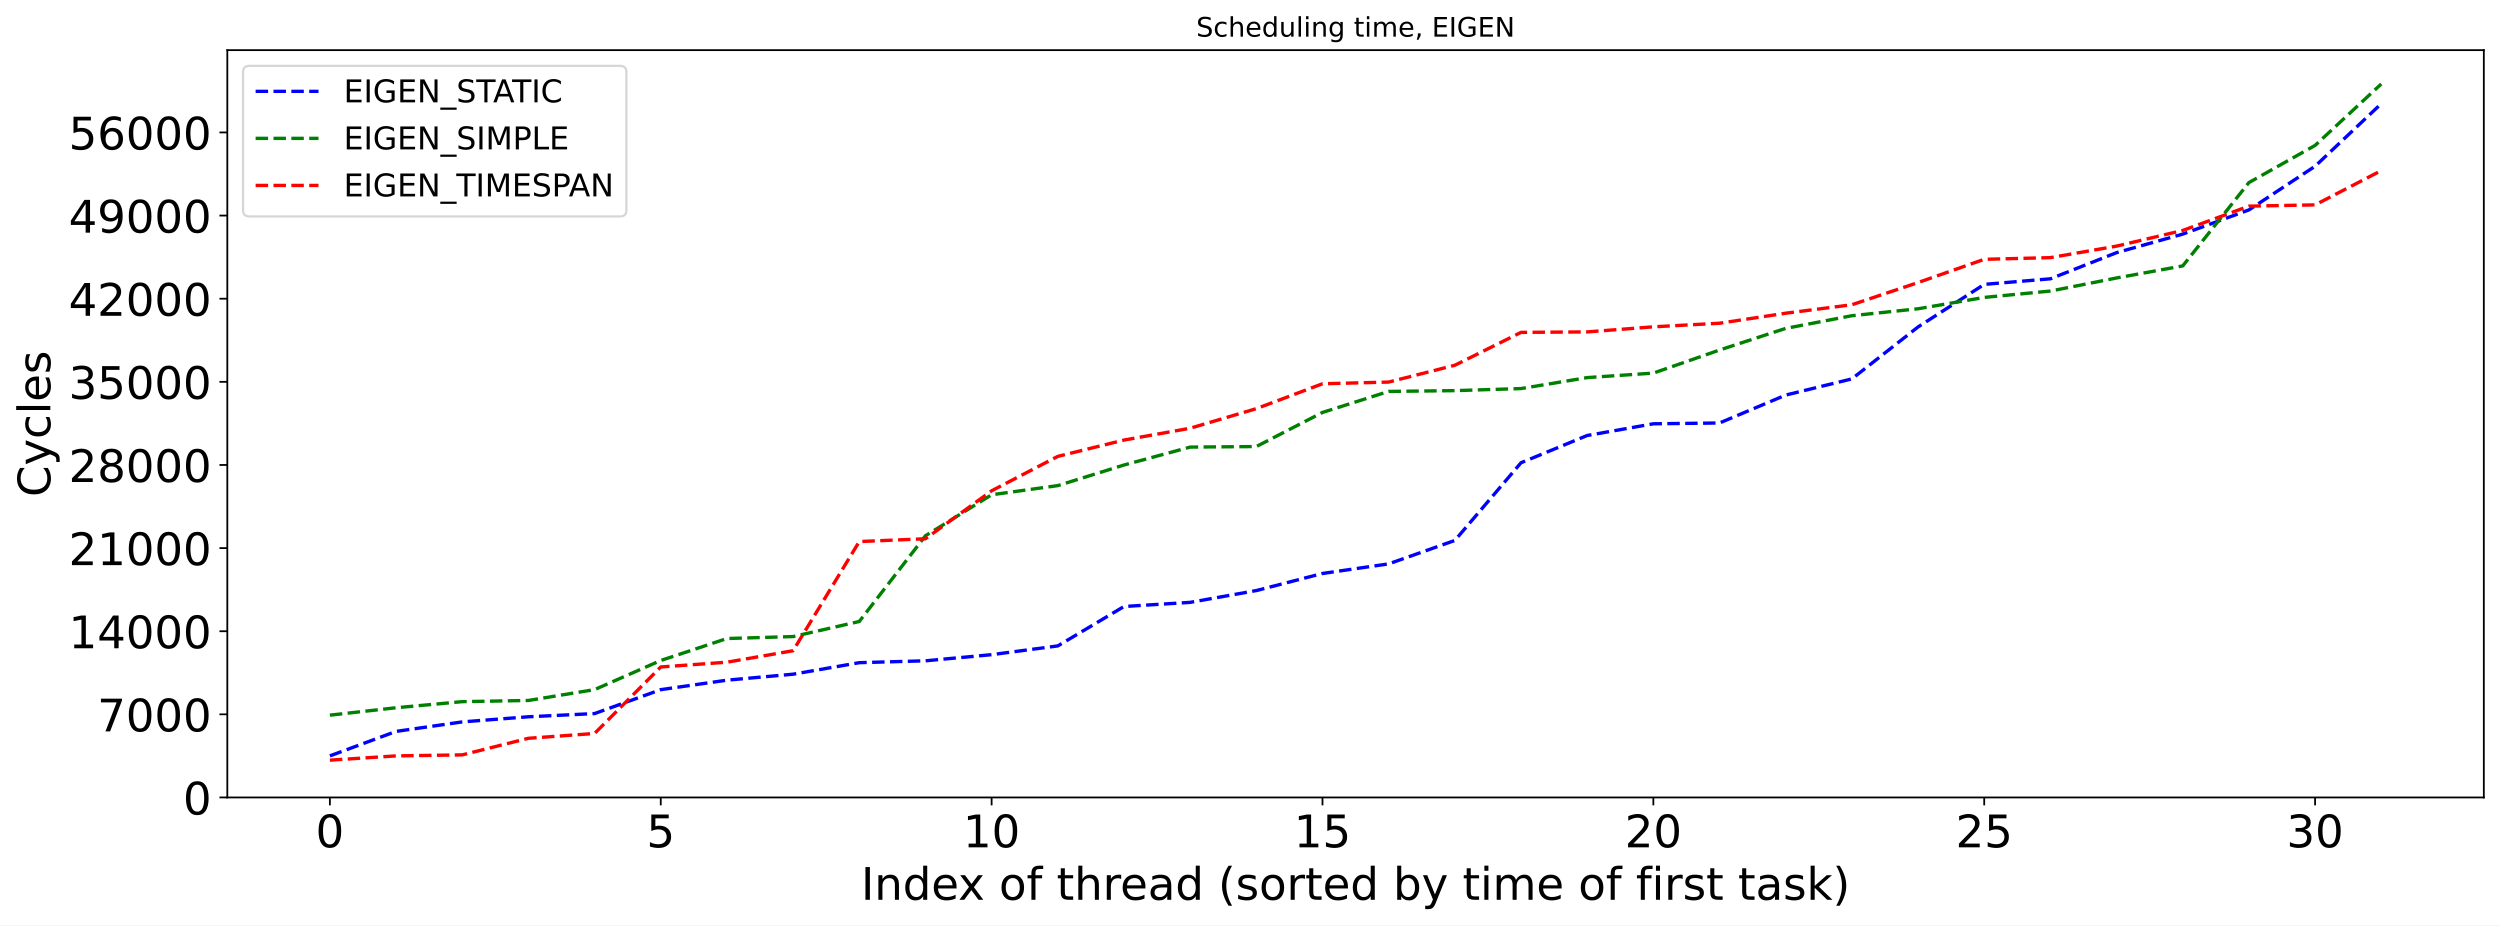
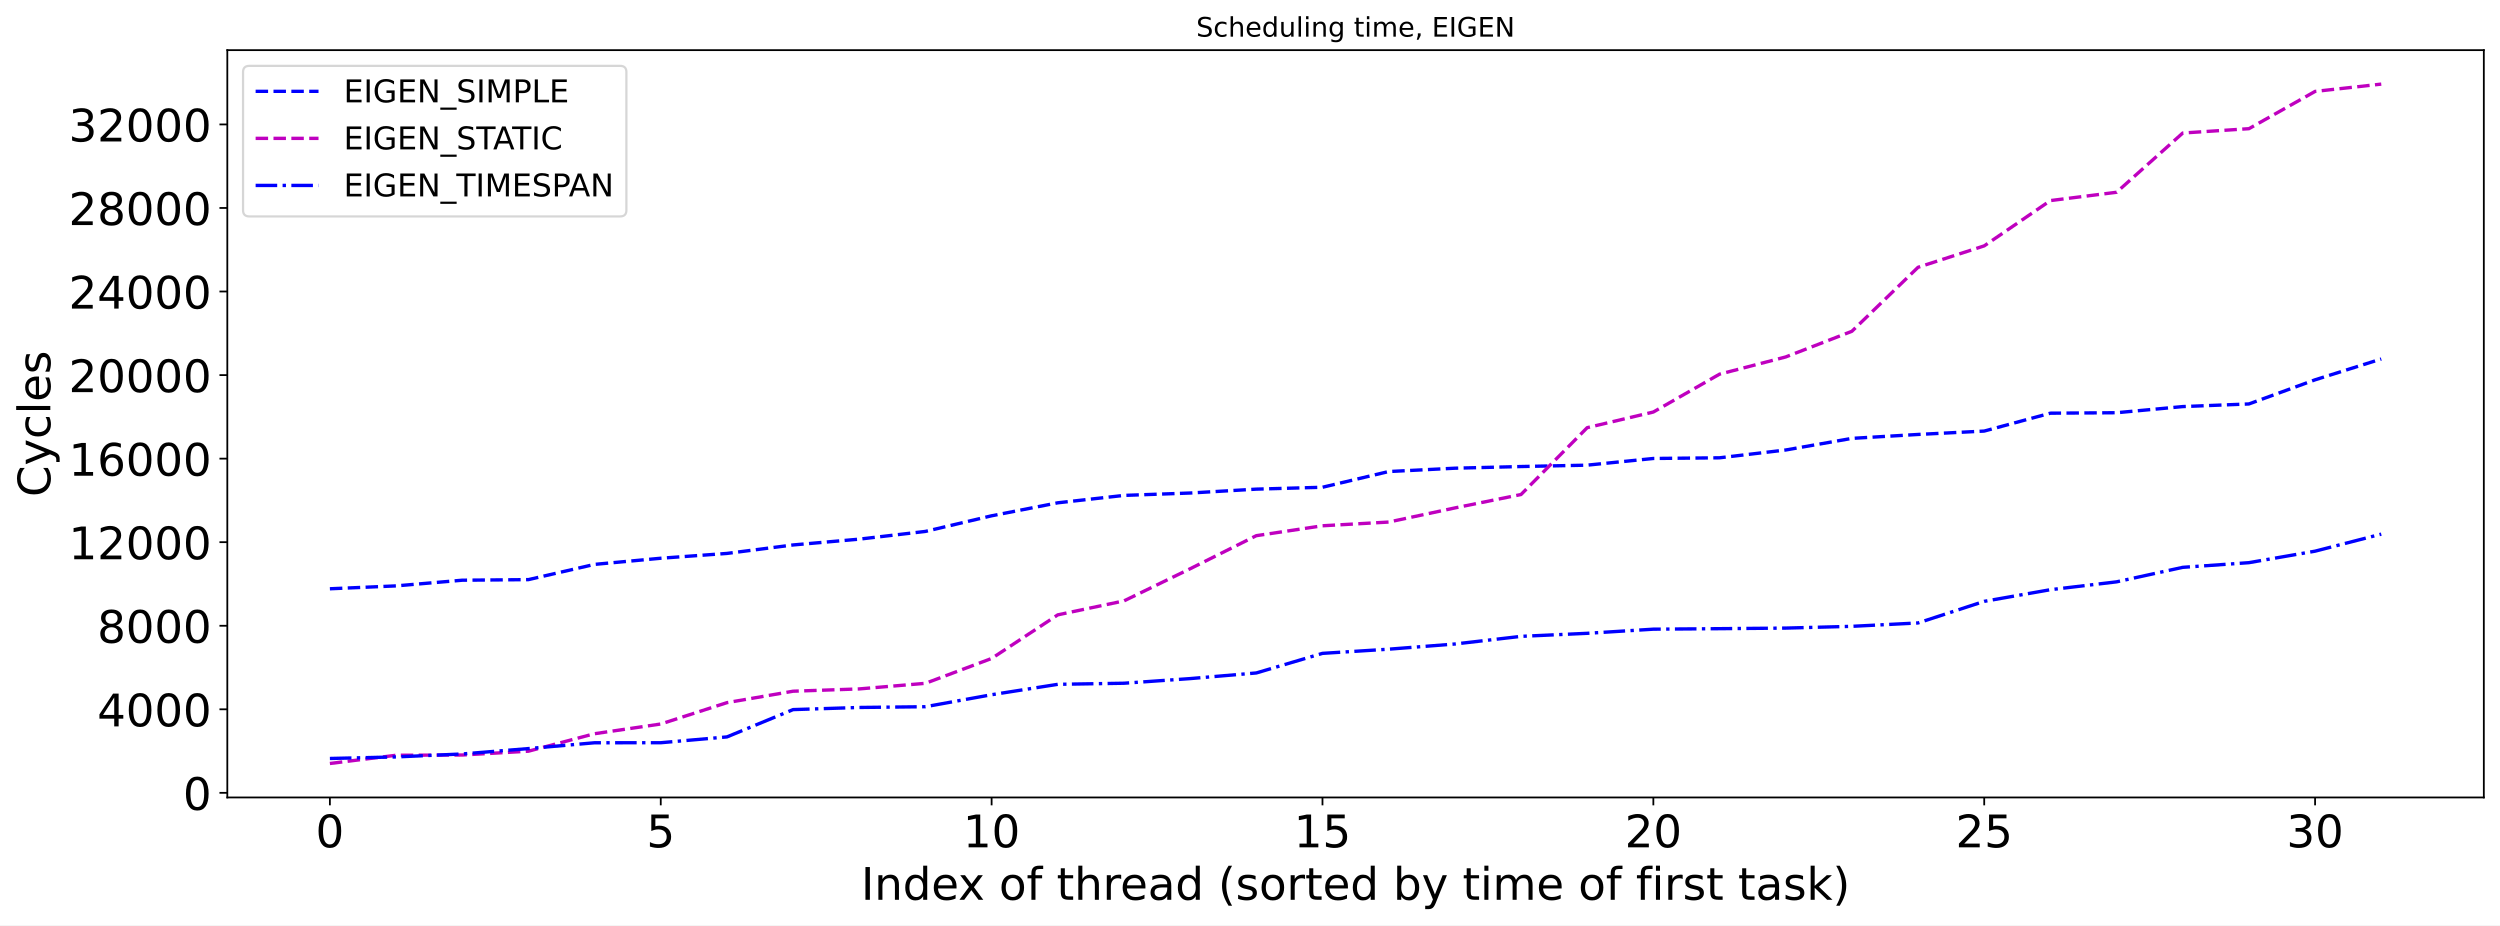
<svg xmlns="http://www.w3.org/2000/svg" xmlns:xlink="http://www.w3.org/1999/xlink" width="1112.781pt" height="411.871pt" viewBox="0 0 1112.781 411.871" version="1.1">
  <defs>
    <style type="text/css">*{stroke-linejoin: round; stroke-linecap: butt}</style>
  </defs>
  <g id="figure_1">
    <g id="patch_1">
      <path d="M 0 411.871  L 1112.781 411.871  L 1112.781 0  L 0 0  z " style="fill: #ffffff" />
    </g>
    <g id="axes_1">
      <g id="patch_2">
        <path d="M 101.181 354.958  L 1105.581 354.958  L 1105.581 22.318  L 101.181 22.318  z " style="fill: #ffffff" />
      </g>
      <g id="matplotlib.axis_1">
        <g id="xtick_1">
          <g id="line2d_1">
            <defs>
-               <path id="mf9214c3b42" d="M 0 0  L 0 3.5  " style="stroke: #000000; stroke-width: 0.8" />
-             </defs>
-             <g>
-               <use xlink:href="#mf9214c3b42" x="146.836" y="354.958" style="stroke: #000000; stroke-width: 0.8" />
+               <path id="m08739017e6" d="M 0 0  L 0 3.5  " style="stroke: #000000; stroke-width: 0.8" />
+             </defs>
+             <g>
+               <use xlink:href="#m08739017e6" x="146.836" y="354.958" style="stroke: #000000; stroke-width: 0.8" />
            </g>
          </g>
          <g id="text_1">
            <g transform="translate(140.4733 377.155) scale(0.2 -0.2)">
              <defs>
                <path id="DejaVuSans-30" d="M 2034 4250  Q 1547 4250 1301 3770  Q 1056 3291 1056 2328  Q 1056 1369 1301 889  Q 1547 409 2034 409  Q 2525 409 2770 889  Q 3016 1369 3016 2328  Q 3016 3291 2770 3770  Q 2525 4250 2034 4250  z M 2034 4750  Q 2819 4750 3233 4129  Q 3647 3509 3647 2328  Q 3647 1150 3233 529  Q 2819 -91 2034 -91  Q 1250 -91 836 529  Q 422 1150 422 2328  Q 422 3509 836 4129  Q 1250 4750 2034 4750  z " transform="scale(0.015625)" />
              </defs>
              <use xlink:href="#DejaVuSans-30" />
            </g>
          </g>
        </g>
        <g id="xtick_2">
          <g id="line2d_2">
            <g>
-               <use xlink:href="#mf9214c3b42" x="294.109" y="354.958" style="stroke: #000000; stroke-width: 0.8" />
+               <use xlink:href="#m08739017e6" x="294.109" y="354.958" style="stroke: #000000; stroke-width: 0.8" />
            </g>
          </g>
          <g id="text_2">
            <g transform="translate(287.746 377.155) scale(0.2 -0.2)">
              <defs>
                <path id="DejaVuSans-35" d="M 691 4666  L 3169 4666  L 3169 4134  L 1269 4134  L 1269 2991  Q 1406 3038 1543 3061  Q 1681 3084 1819 3084  Q 2600 3084 3056 2656  Q 3513 2228 3513 1497  Q 3513 744 3044 326  Q 2575 -91 1722 -91  Q 1428 -91 1123 -41  Q 819 9 494 109  L 494 744  Q 775 591 1075 516  Q 1375 441 1709 441  Q 2250 441 2565 725  Q 2881 1009 2881 1497  Q 2881 1984 2565 2268  Q 2250 2553 1709 2553  Q 1456 2553 1204 2497  Q 953 2441 691 2322  L 691 4666  z " transform="scale(0.015625)" />
              </defs>
              <use xlink:href="#DejaVuSans-35" />
            </g>
          </g>
        </g>
        <g id="xtick_3">
          <g id="line2d_3">
            <g>
-               <use xlink:href="#mf9214c3b42" x="441.381" y="354.958" style="stroke: #000000; stroke-width: 0.8" />
+               <use xlink:href="#m08739017e6" x="441.381" y="354.958" style="stroke: #000000; stroke-width: 0.8" />
            </g>
          </g>
          <g id="text_3">
            <g transform="translate(428.6562 377.155) scale(0.2 -0.2)">
              <defs>
                <path id="DejaVuSans-31" d="M 794 531  L 1825 531  L 1825 4091  L 703 3866  L 703 4441  L 1819 4666  L 2450 4666  L 2450 531  L 3481 531  L 3481 0  L 794 0  L 794 531  z " transform="scale(0.015625)" />
              </defs>
              <use xlink:href="#DejaVuSans-31" />
              <use xlink:href="#DejaVuSans-30" x="63.623" />
            </g>
          </g>
        </g>
        <g id="xtick_4">
          <g id="line2d_4">
            <g>
-               <use xlink:href="#mf9214c3b42" x="588.654" y="354.958" style="stroke: #000000; stroke-width: 0.8" />
+               <use xlink:href="#m08739017e6" x="588.654" y="354.958" style="stroke: #000000; stroke-width: 0.8" />
            </g>
          </g>
          <g id="text_4">
            <g transform="translate(575.929 377.155) scale(0.2 -0.2)">
              <use xlink:href="#DejaVuSans-31" />
              <use xlink:href="#DejaVuSans-35" x="63.623" />
            </g>
          </g>
        </g>
        <g id="xtick_5">
          <g id="line2d_5">
            <g>
-               <use xlink:href="#mf9214c3b42" x="735.927" y="354.958" style="stroke: #000000; stroke-width: 0.8" />
+               <use xlink:href="#m08739017e6" x="735.927" y="354.958" style="stroke: #000000; stroke-width: 0.8" />
            </g>
          </g>
          <g id="text_5">
            <g transform="translate(723.2017 377.155) scale(0.2 -0.2)">
              <defs>
                <path id="DejaVuSans-32" d="M 1228 531  L 3431 531  L 3431 0  L 469 0  L 469 531  Q 828 903 1448 1529  Q 2069 2156 2228 2338  Q 2531 2678 2651 2914  Q 2772 3150 2772 3378  Q 2772 3750 2511 3984  Q 2250 4219 1831 4219  Q 1534 4219 1204 4116  Q 875 4013 500 3803  L 500 4441  Q 881 4594 1212 4672  Q 1544 4750 1819 4750  Q 2544 4750 2975 4387  Q 3406 4025 3406 3419  Q 3406 3131 3298 2873  Q 3191 2616 2906 2266  Q 2828 2175 2409 1742  Q 1991 1309 1228 531  z " transform="scale(0.015625)" />
              </defs>
              <use xlink:href="#DejaVuSans-32" />
              <use xlink:href="#DejaVuSans-30" x="63.623" />
            </g>
          </g>
        </g>
        <g id="xtick_6">
          <g id="line2d_6">
            <g>
-               <use xlink:href="#mf9214c3b42" x="883.199" y="354.958" style="stroke: #000000; stroke-width: 0.8" />
+               <use xlink:href="#m08739017e6" x="883.199" y="354.958" style="stroke: #000000; stroke-width: 0.8" />
            </g>
          </g>
          <g id="text_6">
            <g transform="translate(870.4744 377.155) scale(0.2 -0.2)">
              <use xlink:href="#DejaVuSans-32" />
              <use xlink:href="#DejaVuSans-35" x="63.623" />
            </g>
          </g>
        </g>
        <g id="xtick_7">
          <g id="line2d_7">
            <g>
-               <use xlink:href="#mf9214c3b42" x="1030.472" y="354.958" style="stroke: #000000; stroke-width: 0.8" />
+               <use xlink:href="#m08739017e6" x="1030.472" y="354.958" style="stroke: #000000; stroke-width: 0.8" />
            </g>
          </g>
          <g id="text_7">
            <g transform="translate(1017.747 377.155) scale(0.2 -0.2)">
              <defs>
                <path id="DejaVuSans-33" d="M 2597 2516  Q 3050 2419 3304 2112  Q 3559 1806 3559 1356  Q 3559 666 3084 287  Q 2609 -91 1734 -91  Q 1441 -91 1130 -33  Q 819 25 488 141  L 488 750  Q 750 597 1062 519  Q 1375 441 1716 441  Q 2309 441 2620 675  Q 2931 909 2931 1356  Q 2931 1769 2642 2001  Q 2353 2234 1838 2234  L 1294 2234  L 1294 2753  L 1863 2753  Q 2328 2753 2575 2939  Q 2822 3125 2822 3475  Q 2822 3834 2567 4026  Q 2313 4219 1838 4219  Q 1578 4219 1281 4162  Q 984 4106 628 3988  L 628 4550  Q 988 4650 1302 4700  Q 1616 4750 1894 4750  Q 2613 4750 3031 4423  Q 3450 4097 3450 3541  Q 3450 3153 3228 2886  Q 3006 2619 2597 2516  z " transform="scale(0.015625)" />
              </defs>
              <use xlink:href="#DejaVuSans-33" />
              <use xlink:href="#DejaVuSans-30" x="63.623" />
            </g>
          </g>
        </g>
        <g id="text_8">
          <g transform="translate(383.2609 400.5113) scale(0.2 -0.2)">
            <defs>
              <path id="DejaVuSans-49" d="M 628 4666  L 1259 4666  L 1259 0  L 628 0  L 628 4666  z " transform="scale(0.015625)" />
              <path id="DejaVuSans-6e" d="M 3513 2113  L 3513 0  L 2938 0  L 2938 2094  Q 2938 2591 2744 2837  Q 2550 3084 2163 3084  Q 1697 3084 1428 2787  Q 1159 2491 1159 1978  L 1159 0  L 581 0  L 581 3500  L 1159 3500  L 1159 2956  Q 1366 3272 1645 3428  Q 1925 3584 2291 3584  Q 2894 3584 3203 3211  Q 3513 2838 3513 2113  z " transform="scale(0.015625)" />
              <path id="DejaVuSans-64" d="M 2906 2969  L 2906 4863  L 3481 4863  L 3481 0  L 2906 0  L 2906 525  Q 2725 213 2448 61  Q 2172 -91 1784 -91  Q 1150 -91 751 415  Q 353 922 353 1747  Q 353 2572 751 3078  Q 1150 3584 1784 3584  Q 2172 3584 2448 3432  Q 2725 3281 2906 2969  z M 947 1747  Q 947 1113 1208 752  Q 1469 391 1925 391  Q 2381 391 2643 752  Q 2906 1113 2906 1747  Q 2906 2381 2643 2742  Q 2381 3103 1925 3103  Q 1469 3103 1208 2742  Q 947 2381 947 1747  z " transform="scale(0.015625)" />
              <path id="DejaVuSans-65" d="M 3597 1894  L 3597 1613  L 953 1613  Q 991 1019 1311 708  Q 1631 397 2203 397  Q 2534 397 2845 478  Q 3156 559 3463 722  L 3463 178  Q 3153 47 2828 -22  Q 2503 -91 2169 -91  Q 1331 -91 842 396  Q 353 884 353 1716  Q 353 2575 817 3079  Q 1281 3584 2069 3584  Q 2775 3584 3186 3129  Q 3597 2675 3597 1894  z M 3022 2063  Q 3016 2534 2758 2815  Q 2500 3097 2075 3097  Q 1594 3097 1305 2825  Q 1016 2553 972 2059  L 3022 2063  z " transform="scale(0.015625)" />
              <path id="DejaVuSans-78" d="M 3513 3500  L 2247 1797  L 3578 0  L 2900 0  L 1881 1375  L 863 0  L 184 0  L 1544 1831  L 300 3500  L 978 3500  L 1906 2253  L 2834 3500  L 3513 3500  z " transform="scale(0.015625)" />
              <path id="DejaVuSans-20" transform="scale(0.015625)" />
              <path id="DejaVuSans-6f" d="M 1959 3097  Q 1497 3097 1228 2736  Q 959 2375 959 1747  Q 959 1119 1226 758  Q 1494 397 1959 397  Q 2419 397 2687 759  Q 2956 1122 2956 1747  Q 2956 2369 2687 2733  Q 2419 3097 1959 3097  z M 1959 3584  Q 2709 3584 3137 3096  Q 3566 2609 3566 1747  Q 3566 888 3137 398  Q 2709 -91 1959 -91  Q 1206 -91 779 398  Q 353 888 353 1747  Q 353 2609 779 3096  Q 1206 3584 1959 3584  z " transform="scale(0.015625)" />
              <path id="DejaVuSans-66" d="M 2375 4863  L 2375 4384  L 1825 4384  Q 1516 4384 1395 4259  Q 1275 4134 1275 3809  L 1275 3500  L 2222 3500  L 2222 3053  L 1275 3053  L 1275 0  L 697 0  L 697 3053  L 147 3053  L 147 3500  L 697 3500  L 697 3744  Q 697 4328 969 4595  Q 1241 4863 1831 4863  L 2375 4863  z " transform="scale(0.015625)" />
              <path id="DejaVuSans-74" d="M 1172 4494  L 1172 3500  L 2356 3500  L 2356 3053  L 1172 3053  L 1172 1153  Q 1172 725 1289 603  Q 1406 481 1766 481  L 2356 481  L 2356 0  L 1766 0  Q 1100 0 847 248  Q 594 497 594 1153  L 594 3053  L 172 3053  L 172 3500  L 594 3500  L 594 4494  L 1172 4494  z " transform="scale(0.015625)" />
              <path id="DejaVuSans-68" d="M 3513 2113  L 3513 0  L 2938 0  L 2938 2094  Q 2938 2591 2744 2837  Q 2550 3084 2163 3084  Q 1697 3084 1428 2787  Q 1159 2491 1159 1978  L 1159 0  L 581 0  L 581 4863  L 1159 4863  L 1159 2956  Q 1366 3272 1645 3428  Q 1925 3584 2291 3584  Q 2894 3584 3203 3211  Q 3513 2838 3513 2113  z " transform="scale(0.015625)" />
              <path id="DejaVuSans-72" d="M 2631 2963  Q 2534 3019 2420 3045  Q 2306 3072 2169 3072  Q 1681 3072 1420 2755  Q 1159 2438 1159 1844  L 1159 0  L 581 0  L 581 3500  L 1159 3500  L 1159 2956  Q 1341 3275 1631 3429  Q 1922 3584 2338 3584  Q 2397 3584 2469 3576  Q 2541 3569 2628 3553  L 2631 2963  z " transform="scale(0.015625)" />
              <path id="DejaVuSans-61" d="M 2194 1759  Q 1497 1759 1228 1600  Q 959 1441 959 1056  Q 959 750 1161 570  Q 1363 391 1709 391  Q 2188 391 2477 730  Q 2766 1069 2766 1631  L 2766 1759  L 2194 1759  z M 3341 1997  L 3341 0  L 2766 0  L 2766 531  Q 2569 213 2275 61  Q 1981 -91 1556 -91  Q 1019 -91 701 211  Q 384 513 384 1019  Q 384 1609 779 1909  Q 1175 2209 1959 2209  L 2766 2209  L 2766 2266  Q 2766 2663 2505 2880  Q 2244 3097 1772 3097  Q 1472 3097 1187 3025  Q 903 2953 641 2809  L 641 3341  Q 956 3463 1253 3523  Q 1550 3584 1831 3584  Q 2591 3584 2966 3190  Q 3341 2797 3341 1997  z " transform="scale(0.015625)" />
              <path id="DejaVuSans-28" d="M 1984 4856  Q 1566 4138 1362 3434  Q 1159 2731 1159 2009  Q 1159 1288 1364 580  Q 1569 -128 1984 -844  L 1484 -844  Q 1016 -109 783 600  Q 550 1309 550 2009  Q 550 2706 781 3412  Q 1013 4119 1484 4856  L 1984 4856  z " transform="scale(0.015625)" />
              <path id="DejaVuSans-73" d="M 2834 3397  L 2834 2853  Q 2591 2978 2328 3040  Q 2066 3103 1784 3103  Q 1356 3103 1142 2972  Q 928 2841 928 2578  Q 928 2378 1081 2264  Q 1234 2150 1697 2047  L 1894 2003  Q 2506 1872 2764 1633  Q 3022 1394 3022 966  Q 3022 478 2636 193  Q 2250 -91 1575 -91  Q 1294 -91 989 -36  Q 684 19 347 128  L 347 722  Q 666 556 975 473  Q 1284 391 1588 391  Q 1994 391 2212 530  Q 2431 669 2431 922  Q 2431 1156 2273 1281  Q 2116 1406 1581 1522  L 1381 1569  Q 847 1681 609 1914  Q 372 2147 372 2553  Q 372 3047 722 3315  Q 1072 3584 1716 3584  Q 2034 3584 2315 3537  Q 2597 3491 2834 3397  z " transform="scale(0.015625)" />
              <path id="DejaVuSans-62" d="M 3116 1747  Q 3116 2381 2855 2742  Q 2594 3103 2138 3103  Q 1681 3103 1420 2742  Q 1159 2381 1159 1747  Q 1159 1113 1420 752  Q 1681 391 2138 391  Q 2594 391 2855 752  Q 3116 1113 3116 1747  z M 1159 2969  Q 1341 3281 1617 3432  Q 1894 3584 2278 3584  Q 2916 3584 3314 3078  Q 3713 2572 3713 1747  Q 3713 922 3314 415  Q 2916 -91 2278 -91  Q 1894 -91 1617 61  Q 1341 213 1159 525  L 1159 0  L 581 0  L 581 4863  L 1159 4863  L 1159 2969  z " transform="scale(0.015625)" />
              <path id="DejaVuSans-79" d="M 2059 -325  Q 1816 -950 1584 -1140  Q 1353 -1331 966 -1331  L 506 -1331  L 506 -850  L 844 -850  Q 1081 -850 1212 -737  Q 1344 -625 1503 -206  L 1606 56  L 191 3500  L 800 3500  L 1894 763  L 2988 3500  L 3597 3500  L 2059 -325  z " transform="scale(0.015625)" />
              <path id="DejaVuSans-69" d="M 603 3500  L 1178 3500  L 1178 0  L 603 0  L 603 3500  z M 603 4863  L 1178 4863  L 1178 4134  L 603 4134  L 603 4863  z " transform="scale(0.015625)" />
              <path id="DejaVuSans-6d" d="M 3328 2828  Q 3544 3216 3844 3400  Q 4144 3584 4550 3584  Q 5097 3584 5394 3201  Q 5691 2819 5691 2113  L 5691 0  L 5113 0  L 5113 2094  Q 5113 2597 4934 2840  Q 4756 3084 4391 3084  Q 3944 3084 3684 2787  Q 3425 2491 3425 1978  L 3425 0  L 2847 0  L 2847 2094  Q 2847 2600 2669 2842  Q 2491 3084 2119 3084  Q 1678 3084 1418 2786  Q 1159 2488 1159 1978  L 1159 0  L 581 0  L 581 3500  L 1159 3500  L 1159 2956  Q 1356 3278 1631 3431  Q 1906 3584 2284 3584  Q 2666 3584 2933 3390  Q 3200 3197 3328 2828  z " transform="scale(0.015625)" />
              <path id="DejaVuSans-6b" d="M 581 4863  L 1159 4863  L 1159 1991  L 2875 3500  L 3609 3500  L 1753 1863  L 3688 0  L 2938 0  L 1159 1709  L 1159 0  L 581 0  L 581 4863  z " transform="scale(0.015625)" />
              <path id="DejaVuSans-29" d="M 513 4856  L 1013 4856  Q 1481 4119 1714 3412  Q 1947 2706 1947 2009  Q 1947 1309 1714 600  Q 1481 -109 1013 -844  L 513 -844  Q 928 -128 1133 580  Q 1338 1288 1338 2009  Q 1338 2731 1133 3434  Q 928 4138 513 4856  z " transform="scale(0.015625)" />
            </defs>
            <use xlink:href="#DejaVuSans-49" />
            <use xlink:href="#DejaVuSans-6e" x="29.492" />
            <use xlink:href="#DejaVuSans-64" x="92.871" />
            <use xlink:href="#DejaVuSans-65" x="156.348" />
            <use xlink:href="#DejaVuSans-78" x="216.121" />
            <use xlink:href="#DejaVuSans-20" x="275.301" />
            <use xlink:href="#DejaVuSans-6f" x="307.088" />
            <use xlink:href="#DejaVuSans-66" x="368.27" />
            <use xlink:href="#DejaVuSans-20" x="403.475" />
            <use xlink:href="#DejaVuSans-74" x="435.262" />
            <use xlink:href="#DejaVuSans-68" x="474.471" />
            <use xlink:href="#DejaVuSans-72" x="537.85" />
            <use xlink:href="#DejaVuSans-65" x="576.713" />
            <use xlink:href="#DejaVuSans-61" x="638.236" />
            <use xlink:href="#DejaVuSans-64" x="699.516" />
            <use xlink:href="#DejaVuSans-20" x="762.992" />
            <use xlink:href="#DejaVuSans-28" x="794.779" />
            <use xlink:href="#DejaVuSans-73" x="833.793" />
            <use xlink:href="#DejaVuSans-6f" x="885.893" />
            <use xlink:href="#DejaVuSans-72" x="947.074" />
            <use xlink:href="#DejaVuSans-74" x="988.188" />
            <use xlink:href="#DejaVuSans-65" x="1027.396" />
            <use xlink:href="#DejaVuSans-64" x="1088.92" />
            <use xlink:href="#DejaVuSans-20" x="1152.396" />
            <use xlink:href="#DejaVuSans-62" x="1184.184" />
            <use xlink:href="#DejaVuSans-79" x="1247.66" />
            <use xlink:href="#DejaVuSans-20" x="1306.84" />
            <use xlink:href="#DejaVuSans-74" x="1338.627" />
            <use xlink:href="#DejaVuSans-69" x="1377.836" />
            <use xlink:href="#DejaVuSans-6d" x="1405.619" />
            <use xlink:href="#DejaVuSans-65" x="1503.031" />
            <use xlink:href="#DejaVuSans-20" x="1564.555" />
            <use xlink:href="#DejaVuSans-6f" x="1596.342" />
            <use xlink:href="#DejaVuSans-66" x="1657.523" />
            <use xlink:href="#DejaVuSans-20" x="1692.729" />
            <use xlink:href="#DejaVuSans-66" x="1724.516" />
            <use xlink:href="#DejaVuSans-69" x="1759.721" />
            <use xlink:href="#DejaVuSans-72" x="1787.504" />
            <use xlink:href="#DejaVuSans-73" x="1828.617" />
            <use xlink:href="#DejaVuSans-74" x="1880.717" />
            <use xlink:href="#DejaVuSans-20" x="1919.926" />
            <use xlink:href="#DejaVuSans-74" x="1951.713" />
            <use xlink:href="#DejaVuSans-61" x="1990.922" />
            <use xlink:href="#DejaVuSans-73" x="2052.201" />
            <use xlink:href="#DejaVuSans-6b" x="2104.301" />
            <use xlink:href="#DejaVuSans-29" x="2162.211" />
          </g>
        </g>
      </g>
      <g id="matplotlib.axis_2">
        <g id="ytick_1">
          <g id="line2d_8">
            <defs>
-               <path id="mb054bca07d" d="M 0 0  L -3.5 0  " style="stroke: #000000; stroke-width: 0.8" />
-             </defs>
-             <g>
-               <use xlink:href="#mb054bca07d" x="101.181" y="354.958" style="stroke: #000000; stroke-width: 0.8" />
+               <path id="mb75cdb2fcf" d="M 0 0  L -3.5 0  " style="stroke: #000000; stroke-width: 0.8" />
+             </defs>
+             <g>
+               <use xlink:href="#mb75cdb2fcf" x="101.181" y="352.911" style="stroke: #000000; stroke-width: 0.8" />
            </g>
          </g>
          <g id="text_9">
-             <g transform="translate(81.45625 362.5566) scale(0.2 -0.2)">
+             <g transform="translate(81.45625 360.5092) scale(0.2 -0.2)">
              <use xlink:href="#DejaVuSans-30" />
            </g>
          </g>
        </g>
        <g id="ytick_2">
          <g id="line2d_9">
            <g>
-               <use xlink:href="#mb054bca07d" x="101.181" y="317.958" style="stroke: #000000; stroke-width: 0.8" />
+               <use xlink:href="#mb75cdb2fcf" x="101.181" y="315.72" style="stroke: #000000; stroke-width: 0.8" />
            </g>
          </g>
          <g id="text_10">
-             <g transform="translate(43.28125 325.5562) scale(0.2 -0.2)">
-               <defs>
-                 <path id="DejaVuSans-37" d="M 525 4666  L 3525 4666  L 3525 4397  L 1831 0  L 1172 0  L 2766 4134  L 525 4134  L 525 4666  z " transform="scale(0.015625)" />
-               </defs>
-               <use xlink:href="#DejaVuSans-37" />
+             <g transform="translate(43.28125 323.3182) scale(0.2 -0.2)">
+               <defs>
+                 <path id="DejaVuSans-34" d="M 2419 4116  L 825 1625  L 2419 1625  L 2419 4116  z M 2253 4666  L 3047 4666  L 3047 1625  L 3713 1625  L 3713 1100  L 3047 1100  L 3047 0  L 2419 0  L 2419 1100  L 313 1100  L 313 1709  L 2253 4666  z " transform="scale(0.015625)" />
+               </defs>
+               <use xlink:href="#DejaVuSans-34" />
              <use xlink:href="#DejaVuSans-30" x="63.623" />
              <use xlink:href="#DejaVuSans-30" x="127.246" />
              <use xlink:href="#DejaVuSans-30" x="190.869" />
            </g>
          </g>
        </g>
        <g id="ytick_3">
          <g id="line2d_10">
            <g>
-               <use xlink:href="#mb054bca07d" x="101.181" y="280.957" style="stroke: #000000; stroke-width: 0.8" />
+               <use xlink:href="#mb75cdb2fcf" x="101.181" y="278.529" style="stroke: #000000; stroke-width: 0.8" />
            </g>
          </g>
          <g id="text_11">
-             <g transform="translate(30.55625 288.5557) scale(0.2 -0.2)">
-               <defs>
-                 <path id="DejaVuSans-34" d="M 2419 4116  L 825 1625  L 2419 1625  L 2419 4116  z M 2253 4666  L 3047 4666  L 3047 1625  L 3713 1625  L 3713 1100  L 3047 1100  L 3047 0  L 2419 0  L 2419 1100  L 313 1100  L 313 1709  L 2253 4666  z " transform="scale(0.015625)" />
-               </defs>
-               <use xlink:href="#DejaVuSans-31" />
-               <use xlink:href="#DejaVuSans-34" x="63.623" />
-               <use xlink:href="#DejaVuSans-30" x="127.246" />
-               <use xlink:href="#DejaVuSans-30" x="190.869" />
-               <use xlink:href="#DejaVuSans-30" x="254.492" />
+             <g transform="translate(43.28125 286.1272) scale(0.2 -0.2)">
+               <defs>
+                 <path id="DejaVuSans-38" d="M 2034 2216  Q 1584 2216 1326 1975  Q 1069 1734 1069 1313  Q 1069 891 1326 650  Q 1584 409 2034 409  Q 2484 409 2743 651  Q 3003 894 3003 1313  Q 3003 1734 2745 1975  Q 2488 2216 2034 2216  z M 1403 2484  Q 997 2584 770 2862  Q 544 3141 544 3541  Q 544 4100 942 4425  Q 1341 4750 2034 4750  Q 2731 4750 3128 4425  Q 3525 4100 3525 3541  Q 3525 3141 3298 2862  Q 3072 2584 2669 2484  Q 3125 2378 3379 2068  Q 3634 1759 3634 1313  Q 3634 634 3220 271  Q 2806 -91 2034 -91  Q 1263 -91 848 271  Q 434 634 434 1313  Q 434 1759 690 2068  Q 947 2378 1403 2484  z M 1172 3481  Q 1172 3119 1398 2916  Q 1625 2713 2034 2713  Q 2441 2713 2670 2916  Q 2900 3119 2900 3481  Q 2900 3844 2670 4047  Q 2441 4250 2034 4250  Q 1625 4250 1398 4047  Q 1172 3844 1172 3481  z " transform="scale(0.015625)" />
+               </defs>
+               <use xlink:href="#DejaVuSans-38" />
+               <use xlink:href="#DejaVuSans-30" x="63.623" />
+               <use xlink:href="#DejaVuSans-30" x="127.246" />
+               <use xlink:href="#DejaVuSans-30" x="190.869" />
            </g>
          </g>
        </g>
        <g id="ytick_4">
          <g id="line2d_11">
            <g>
-               <use xlink:href="#mb054bca07d" x="101.181" y="243.957" style="stroke: #000000; stroke-width: 0.8" />
+               <use xlink:href="#mb75cdb2fcf" x="101.181" y="241.338" style="stroke: #000000; stroke-width: 0.8" />
            </g>
          </g>
          <g id="text_12">
-             <g transform="translate(30.55625 251.5553) scale(0.2 -0.2)">
-               <use xlink:href="#DejaVuSans-32" />
-               <use xlink:href="#DejaVuSans-31" x="63.623" />
+             <g transform="translate(30.55625 248.9362) scale(0.2 -0.2)">
+               <use xlink:href="#DejaVuSans-31" />
+               <use xlink:href="#DejaVuSans-32" x="63.623" />
              <use xlink:href="#DejaVuSans-30" x="127.246" />
              <use xlink:href="#DejaVuSans-30" x="190.869" />
              <use xlink:href="#DejaVuSans-30" x="254.492" />
            </g>
          </g>
        </g>
        <g id="ytick_5">
          <g id="line2d_12">
            <g>
-               <use xlink:href="#mb054bca07d" x="101.181" y="206.956" style="stroke: #000000; stroke-width: 0.8" />
+               <use xlink:href="#mb75cdb2fcf" x="101.181" y="204.147" style="stroke: #000000; stroke-width: 0.8" />
            </g>
          </g>
          <g id="text_13">
-             <g transform="translate(30.55625 214.5549) scale(0.2 -0.2)">
-               <defs>
-                 <path id="DejaVuSans-38" d="M 2034 2216  Q 1584 2216 1326 1975  Q 1069 1734 1069 1313  Q 1069 891 1326 650  Q 1584 409 2034 409  Q 2484 409 2743 651  Q 3003 894 3003 1313  Q 3003 1734 2745 1975  Q 2488 2216 2034 2216  z M 1403 2484  Q 997 2584 770 2862  Q 544 3141 544 3541  Q 544 4100 942 4425  Q 1341 4750 2034 4750  Q 2731 4750 3128 4425  Q 3525 4100 3525 3541  Q 3525 3141 3298 2862  Q 3072 2584 2669 2484  Q 3125 2378 3379 2068  Q 3634 1759 3634 1313  Q 3634 634 3220 271  Q 2806 -91 2034 -91  Q 1263 -91 848 271  Q 434 634 434 1313  Q 434 1759 690 2068  Q 947 2378 1403 2484  z M 1172 3481  Q 1172 3119 1398 2916  Q 1625 2713 2034 2713  Q 2441 2713 2670 2916  Q 2900 3119 2900 3481  Q 2900 3844 2670 4047  Q 2441 4250 2034 4250  Q 1625 4250 1398 4047  Q 1172 3844 1172 3481  z " transform="scale(0.015625)" />
-               </defs>
+             <g transform="translate(30.55625 211.7452) scale(0.2 -0.2)">
+               <defs>
+                 <path id="DejaVuSans-36" d="M 2113 2584  Q 1688 2584 1439 2293  Q 1191 2003 1191 1497  Q 1191 994 1439 701  Q 1688 409 2113 409  Q 2538 409 2786 701  Q 3034 994 3034 1497  Q 3034 2003 2786 2293  Q 2538 2584 2113 2584  z M 3366 4563  L 3366 3988  Q 3128 4100 2886 4159  Q 2644 4219 2406 4219  Q 1781 4219 1451 3797  Q 1122 3375 1075 2522  Q 1259 2794 1537 2939  Q 1816 3084 2150 3084  Q 2853 3084 3261 2657  Q 3669 2231 3669 1497  Q 3669 778 3244 343  Q 2819 -91 2113 -91  Q 1303 -91 875 529  Q 447 1150 447 2328  Q 447 3434 972 4092  Q 1497 4750 2381 4750  Q 2619 4750 2861 4703  Q 3103 4656 3366 4563  z " transform="scale(0.015625)" />
+               </defs>
+               <use xlink:href="#DejaVuSans-31" />
+               <use xlink:href="#DejaVuSans-36" x="63.623" />
+               <use xlink:href="#DejaVuSans-30" x="127.246" />
+               <use xlink:href="#DejaVuSans-30" x="190.869" />
+               <use xlink:href="#DejaVuSans-30" x="254.492" />
+             </g>
+           </g>
+         </g>
+         <g id="ytick_6">
+           <g id="line2d_13">
+             <g>
+               <use xlink:href="#mb75cdb2fcf" x="101.181" y="166.956" style="stroke: #000000; stroke-width: 0.8" />
+             </g>
+           </g>
+           <g id="text_14">
+             <g transform="translate(30.55625 174.5542) scale(0.2 -0.2)">
+               <use xlink:href="#DejaVuSans-32" />
+               <use xlink:href="#DejaVuSans-30" x="63.623" />
+               <use xlink:href="#DejaVuSans-30" x="127.246" />
+               <use xlink:href="#DejaVuSans-30" x="190.869" />
+               <use xlink:href="#DejaVuSans-30" x="254.492" />
+             </g>
+           </g>
+         </g>
+         <g id="ytick_7">
+           <g id="line2d_14">
+             <g>
+               <use xlink:href="#mb75cdb2fcf" x="101.181" y="129.765" style="stroke: #000000; stroke-width: 0.8" />
+             </g>
+           </g>
+           <g id="text_15">
+             <g transform="translate(30.55625 137.3632) scale(0.2 -0.2)">
+               <use xlink:href="#DejaVuSans-32" />
+               <use xlink:href="#DejaVuSans-34" x="63.623" />
+               <use xlink:href="#DejaVuSans-30" x="127.246" />
+               <use xlink:href="#DejaVuSans-30" x="190.869" />
+               <use xlink:href="#DejaVuSans-30" x="254.492" />
+             </g>
+           </g>
+         </g>
+         <g id="ytick_8">
+           <g id="line2d_15">
+             <g>
+               <use xlink:href="#mb75cdb2fcf" x="101.181" y="92.574" style="stroke: #000000; stroke-width: 0.8" />
+             </g>
+           </g>
+           <g id="text_16">
+             <g transform="translate(30.55625 100.1722) scale(0.2 -0.2)">
              <use xlink:href="#DejaVuSans-32" />
              <use xlink:href="#DejaVuSans-38" x="63.623" />
              <use xlink:href="#DejaVuSans-30" x="127.246" />
              <use xlink:href="#DejaVuSans-30" x="190.869" />
              <use xlink:href="#DejaVuSans-30" x="254.492" />
            </g>
          </g>
        </g>
-         <g id="ytick_6">
-           <g id="line2d_13">
-             <g>
-               <use xlink:href="#mb054bca07d" x="101.181" y="169.956" style="stroke: #000000; stroke-width: 0.8" />
-             </g>
-           </g>
-           <g id="text_14">
-             <g transform="translate(30.55625 177.5545) scale(0.2 -0.2)">
-               <use xlink:href="#DejaVuSans-33" />
-               <use xlink:href="#DejaVuSans-35" x="63.623" />
-               <use xlink:href="#DejaVuSans-30" x="127.246" />
-               <use xlink:href="#DejaVuSans-30" x="190.869" />
-               <use xlink:href="#DejaVuSans-30" x="254.492" />
-             </g>
-           </g>
-         </g>
-         <g id="ytick_7">
-           <g id="line2d_14">
-             <g>
-               <use xlink:href="#mb054bca07d" x="101.181" y="132.956" style="stroke: #000000; stroke-width: 0.8" />
-             </g>
-           </g>
-           <g id="text_15">
-             <g transform="translate(30.55625 140.5541) scale(0.2 -0.2)">
-               <use xlink:href="#DejaVuSans-34" />
-               <use xlink:href="#DejaVuSans-32" x="63.623" />
-               <use xlink:href="#DejaVuSans-30" x="127.246" />
-               <use xlink:href="#DejaVuSans-30" x="190.869" />
-               <use xlink:href="#DejaVuSans-30" x="254.492" />
-             </g>
-           </g>
-         </g>
-         <g id="ytick_8">
-           <g id="line2d_15">
-             <g>
-               <use xlink:href="#mb054bca07d" x="101.181" y="95.955" style="stroke: #000000; stroke-width: 0.8" />
-             </g>
-           </g>
-           <g id="text_16">
-             <g transform="translate(30.55625 103.5537) scale(0.2 -0.2)">
-               <defs>
-                 <path id="DejaVuSans-39" d="M 703 97  L 703 672  Q 941 559 1184 500  Q 1428 441 1663 441  Q 2288 441 2617 861  Q 2947 1281 2994 2138  Q 2813 1869 2534 1725  Q 2256 1581 1919 1581  Q 1219 1581 811 2004  Q 403 2428 403 3163  Q 403 3881 828 4315  Q 1253 4750 1959 4750  Q 2769 4750 3195 4129  Q 3622 3509 3622 2328  Q 3622 1225 3098 567  Q 2575 -91 1691 -91  Q 1453 -91 1209 -44  Q 966 3 703 97  z M 1959 2075  Q 2384 2075 2632 2365  Q 2881 2656 2881 3163  Q 2881 3666 2632 3958  Q 2384 4250 1959 4250  Q 1534 4250 1286 3958  Q 1038 3666 1038 3163  Q 1038 2656 1286 2365  Q 1534 2075 1959 2075  z " transform="scale(0.015625)" />
-               </defs>
-               <use xlink:href="#DejaVuSans-34" />
-               <use xlink:href="#DejaVuSans-39" x="63.623" />
-               <use xlink:href="#DejaVuSans-30" x="127.246" />
-               <use xlink:href="#DejaVuSans-30" x="190.869" />
-               <use xlink:href="#DejaVuSans-30" x="254.492" />
-             </g>
-           </g>
-         </g>
        <g id="ytick_9">
          <g id="line2d_16">
            <g>
-               <use xlink:href="#mb054bca07d" x="101.181" y="58.955" style="stroke: #000000; stroke-width: 0.8" />
+               <use xlink:href="#mb75cdb2fcf" x="101.181" y="55.383" style="stroke: #000000; stroke-width: 0.8" />
            </g>
          </g>
          <g id="text_17">
-             <g transform="translate(30.55625 66.55331) scale(0.2 -0.2)">
-               <defs>
-                 <path id="DejaVuSans-36" d="M 2113 2584  Q 1688 2584 1439 2293  Q 1191 2003 1191 1497  Q 1191 994 1439 701  Q 1688 409 2113 409  Q 2538 409 2786 701  Q 3034 994 3034 1497  Q 3034 2003 2786 2293  Q 2538 2584 2113 2584  z M 3366 4563  L 3366 3988  Q 3128 4100 2886 4159  Q 2644 4219 2406 4219  Q 1781 4219 1451 3797  Q 1122 3375 1075 2522  Q 1259 2794 1537 2939  Q 1816 3084 2150 3084  Q 2853 3084 3261 2657  Q 3669 2231 3669 1497  Q 3669 778 3244 343  Q 2819 -91 2113 -91  Q 1303 -91 875 529  Q 447 1150 447 2328  Q 447 3434 972 4092  Q 1497 4750 2381 4750  Q 2619 4750 2861 4703  Q 3103 4656 3366 4563  z " transform="scale(0.015625)" />
-               </defs>
-               <use xlink:href="#DejaVuSans-35" />
-               <use xlink:href="#DejaVuSans-36" x="63.623" />
+             <g transform="translate(30.55625 62.98122) scale(0.2 -0.2)">
+               <use xlink:href="#DejaVuSans-33" />
+               <use xlink:href="#DejaVuSans-32" x="63.623" />
              <use xlink:href="#DejaVuSans-30" x="127.246" />
              <use xlink:href="#DejaVuSans-30" x="190.869" />
              <use xlink:href="#DejaVuSans-30" x="254.492" />
            </g>
          </g>
        </g>
        <g id="text_18">
          <g transform="translate(22.39688 221.1788) rotate(-90) scale(0.2 -0.2)">
            <defs>
              <path id="DejaVuSans-43" d="M 4122 4306  L 4122 3641  Q 3803 3938 3442 4084  Q 3081 4231 2675 4231  Q 1875 4231 1450 3742  Q 1025 3253 1025 2328  Q 1025 1406 1450 917  Q 1875 428 2675 428  Q 3081 428 3442 575  Q 3803 722 4122 1019  L 4122 359  Q 3791 134 3420 21  Q 3050 -91 2638 -91  Q 1578 -91 968 557  Q 359 1206 359 2328  Q 359 3453 968 4101  Q 1578 4750 2638 4750  Q 3056 4750 3426 4639  Q 3797 4528 4122 4306  z " transform="scale(0.015625)" />
              <path id="DejaVuSans-63" d="M 3122 3366  L 3122 2828  Q 2878 2963 2633 3030  Q 2388 3097 2138 3097  Q 1578 3097 1268 2742  Q 959 2388 959 1747  Q 959 1106 1268 751  Q 1578 397 2138 397  Q 2388 397 2633 464  Q 2878 531 3122 666  L 3122 134  Q 2881 22 2623 -34  Q 2366 -91 2075 -91  Q 1284 -91 818 406  Q 353 903 353 1747  Q 353 2603 823 3093  Q 1294 3584 2113 3584  Q 2378 3584 2631 3529  Q 2884 3475 3122 3366  z " transform="scale(0.015625)" />
              <path id="DejaVuSans-6c" d="M 603 4863  L 1178 4863  L 1178 0  L 603 0  L 603 4863  z " transform="scale(0.015625)" />
            </defs>
            <use xlink:href="#DejaVuSans-43" />
            <use xlink:href="#DejaVuSans-79" x="69.824" />
            <use xlink:href="#DejaVuSans-63" x="129.004" />
            <use xlink:href="#DejaVuSans-6c" x="183.984" />
            <use xlink:href="#DejaVuSans-65" x="211.768" />
            <use xlink:href="#DejaVuSans-73" x="273.291" />
          </g>
        </g>
      </g>
      <g id="line2d_17">
-         <path d="M 146.836 336.447  L 176.29 325.559  L 205.745 321.33  L 235.199 319.047  L 264.654 317.619  L 294.109 306.974  L 323.563 302.756  L 353.018 300.092  L 382.472 294.965  L 411.927 294.129  L 441.381 291.402  L 470.836 287.501  L 500.29 269.963  L 529.745 268.123  L 559.199 262.869  L 588.654 255.258  L 618.109 250.987  L 647.563 240.563  L 677.018 205.984  L 706.472 193.848  L 735.927 188.636  L 765.381 188.277  L 794.836 175.855  L 824.29 168.645  L 853.745 145.525  L 883.199 126.581  L 912.654 124.097  L 942.109 112.457  L 971.563 104.201  L 1001.018 93.439  L 1030.472 73.998  L 1059.927 46.132  " clip-path="url(#pa73e0ba176)" style="fill: none; stroke-dasharray: 5.55,2.4; stroke-dashoffset: 0; stroke: #0000ff; stroke-width: 1.5" />
+         <path d="M 146.836 262.072  L 176.29 260.789  L 205.745 258.26  L 235.199 257.999  L 264.654 251.212  L 294.109 248.478  L 323.563 246.34  L 353.018 242.565  L 382.472 239.98  L 411.927 236.54  L 441.381 229.585  L 470.836 223.802  L 500.29 220.511  L 529.745 219.451  L 559.199 217.721  L 588.654 216.885  L 618.109 209.893  L 647.563 208.405  L 677.018 207.661  L 706.472 207.048  L 735.927 204.072  L 765.381 203.775  L 794.836 200.298  L 824.29 195.128  L 853.745 193.38  L 883.199 191.874  L 912.654 183.915  L 942.109 183.71  L 971.563 180.977  L 1001.018 179.805  L 1030.472 169.057  L 1059.927 159.797  " clip-path="url(#p5b1a2dcaf9)" style="fill: none; stroke-dasharray: 5.55,2.4; stroke-dashoffset: 0; stroke: #0000ff; stroke-width: 1.5" />
      </g>
      <g id="line2d_18">
-         <path d="M 146.836 318.328  L 176.29 315.029  L 205.745 312.313  L 235.199 311.784  L 264.654 306.953  L 294.109 293.992  L 323.563 284.213  L 353.018 283.346  L 382.472 276.634  L 411.927 238.47  L 441.381 220.224  L 470.836 216.154  L 500.29 206.988  L 529.745 199.007  L 559.199 198.764  L 588.654 183.583  L 618.109 174.227  L 647.563 173.878  L 677.018 172.958  L 706.472 168.074  L 735.927 166.076  L 765.381 155.801  L 794.836 146.16  L 824.29 140.525  L 853.745 137.438  L 883.199 132.385  L 912.654 129.552  L 942.109 123.727  L 971.563 118.356  L 1001.018 81.261  L 1030.472 64.727  L 1059.927 37.368  " clip-path="url(#pa73e0ba176)" style="fill: none; stroke-dasharray: 5.55,2.4; stroke-dashoffset: 0; stroke: #008000; stroke-width: 1.5" />
+         <path d="M 146.836 339.838  L 176.29 336.175  L 205.745 336.063  L 235.199 334.371  L 264.654 326.58  L 294.109 322.265  L 323.563 312.763  L 353.018 307.668  L 382.472 306.645  L 411.927 304.153  L 441.381 293.089  L 470.836 273.675  L 500.29 267.464  L 529.745 253.165  L 559.199 238.437  L 588.654 234.03  L 618.109 232.375  L 647.563 226.089  L 677.018 220.12  L 706.472 190.368  L 735.927 183.394  L 765.381 166.547  L 794.836 158.885  L 824.29 147.468  L 853.745 118.979  L 883.199 109.44  L 912.654 89.282  L 942.109 85.582  L 971.563 59.213  L 1001.018 57.28  L 1030.472 40.692  L 1059.927 37.438  " clip-path="url(#p5b1a2dcaf9)" style="fill: none; stroke-dasharray: 5.55,2.4; stroke-dashoffset: 0; stroke: #bf00bf; stroke-width: 1.5" />
      </g>
      <g id="line2d_19">
-         <path d="M 146.836 338.361  L 176.29 336.458  L 205.745 336.003  L 235.199 328.624  L 264.654 326.478  L 294.109 296.878  L 323.563 294.753  L 353.018 289.637  L 382.472 241.05  L 411.927 239.813  L 441.381 218.458  L 470.836 203.14  L 500.29 195.878  L 529.745 190.613  L 559.199 181.902  L 588.654 170.823  L 618.109 170.062  L 647.563 162.577  L 677.018 147.946  L 706.472 147.735  L 735.927 145.472  L 765.381 143.876  L 794.836 139.415  L 824.29 135.641  L 853.745 125.767  L 883.199 115.428  L 912.654 114.677  L 942.109 109.55  L 971.563 102.573  L 1001.018 91.758  L 1030.472 91.198  L 1059.927 75.933  " clip-path="url(#pa73e0ba176)" style="fill: none; stroke-dasharray: 5.55,2.4; stroke-dashoffset: 0; stroke: #ff0000; stroke-width: 1.5" />
+         <path d="M 146.836 337.607  L 176.29 336.919  L 205.745 335.598  L 235.199 333.2  L 264.654 330.615  L 294.109 330.596  L 323.563 328.011  L 353.018 315.85  L 382.472 314.902  L 411.927 314.567  L 441.381 309.23  L 470.836 304.6  L 500.29 304.116  L 529.745 302.052  L 559.199 299.542  L 588.654 290.82  L 618.109 288.961  L 647.563 286.655  L 677.018 283.252  L 706.472 281.895  L 735.927 280.054  L 765.381 279.83  L 794.836 279.57  L 824.29 278.789  L 853.745 277.283  L 883.199 267.669  L 912.654 262.481  L 942.109 258.985  L 971.563 252.532  L 1001.018 250.45  L 1030.472 245.336  L 1059.927 237.749  " clip-path="url(#p5b1a2dcaf9)" style="fill: none; stroke-dasharray: 9.6,2.4,1.5,2.4; stroke-dashoffset: 0; stroke: #0000ff; stroke-width: 1.5" />
      </g>
      <g id="patch_3">
        <path d="M 101.181 354.958  L 101.181 22.318  " style="fill: none; stroke: #000000; stroke-width: 0.8; stroke-linejoin: miter; stroke-linecap: square" />
      </g>
      <g id="patch_4">
        <path d="M 1105.581 354.958  L 1105.581 22.318  " style="fill: none; stroke: #000000; stroke-width: 0.8; stroke-linejoin: miter; stroke-linecap: square" />
      </g>
      <g id="patch_5">
        <path d="M 101.181 354.958  L 1105.581 354.958  " style="fill: none; stroke: #000000; stroke-width: 0.8; stroke-linejoin: miter; stroke-linecap: square" />
      </g>
      <g id="patch_6">
        <path d="M 101.181 22.318  L 1105.581 22.318  " style="fill: none; stroke: #000000; stroke-width: 0.8; stroke-linejoin: miter; stroke-linecap: square" />
      </g>
      <g id="text_19">
        <g transform="translate(532.4556 16.31812) scale(0.12 -0.12)">
          <defs>
            <path id="DejaVuSans-53" d="M 3425 4513  L 3425 3897  Q 3066 4069 2747 4153  Q 2428 4238 2131 4238  Q 1616 4238 1336 4038  Q 1056 3838 1056 3469  Q 1056 3159 1242 3001  Q 1428 2844 1947 2747  L 2328 2669  Q 3034 2534 3370 2195  Q 3706 1856 3706 1288  Q 3706 609 3251 259  Q 2797 -91 1919 -91  Q 1588 -91 1214 -16  Q 841 59 441 206  L 441 856  Q 825 641 1194 531  Q 1563 422 1919 422  Q 2459 422 2753 634  Q 3047 847 3047 1241  Q 3047 1584 2836 1778  Q 2625 1972 2144 2069  L 1759 2144  Q 1053 2284 737 2584  Q 422 2884 422 3419  Q 422 4038 858 4394  Q 1294 4750 2059 4750  Q 2388 4750 2728 4690  Q 3069 4631 3425 4513  z " transform="scale(0.015625)" />
            <path id="DejaVuSans-75" d="M 544 1381  L 544 3500  L 1119 3500  L 1119 1403  Q 1119 906 1312 657  Q 1506 409 1894 409  Q 2359 409 2629 706  Q 2900 1003 2900 1516  L 2900 3500  L 3475 3500  L 3475 0  L 2900 0  L 2900 538  Q 2691 219 2414 64  Q 2138 -91 1772 -91  Q 1169 -91 856 284  Q 544 659 544 1381  z M 1991 3584  L 1991 3584  z " transform="scale(0.015625)" />
            <path id="DejaVuSans-67" d="M 2906 1791  Q 2906 2416 2648 2759  Q 2391 3103 1925 3103  Q 1463 3103 1205 2759  Q 947 2416 947 1791  Q 947 1169 1205 825  Q 1463 481 1925 481  Q 2391 481 2648 825  Q 2906 1169 2906 1791  z M 3481 434  Q 3481 -459 3084 -895  Q 2688 -1331 1869 -1331  Q 1566 -1331 1297 -1286  Q 1028 -1241 775 -1147  L 775 -588  Q 1028 -725 1275 -790  Q 1522 -856 1778 -856  Q 2344 -856 2625 -561  Q 2906 -266 2906 331  L 2906 616  Q 2728 306 2450 153  Q 2172 0 1784 0  Q 1141 0 747 490  Q 353 981 353 1791  Q 353 2603 747 3093  Q 1141 3584 1784 3584  Q 2172 3584 2450 3431  Q 2728 3278 2906 2969  L 2906 3500  L 3481 3500  L 3481 434  z " transform="scale(0.015625)" />
            <path id="DejaVuSans-2c" d="M 750 794  L 1409 794  L 1409 256  L 897 -744  L 494 -744  L 750 256  L 750 794  z " transform="scale(0.015625)" />
            <path id="DejaVuSans-45" d="M 628 4666  L 3578 4666  L 3578 4134  L 1259 4134  L 1259 2753  L 3481 2753  L 3481 2222  L 1259 2222  L 1259 531  L 3634 531  L 3634 0  L 628 0  L 628 4666  z " transform="scale(0.015625)" />
            <path id="DejaVuSans-47" d="M 3809 666  L 3809 1919  L 2778 1919  L 2778 2438  L 4434 2438  L 4434 434  Q 4069 175 3628 42  Q 3188 -91 2688 -91  Q 1594 -91 976 548  Q 359 1188 359 2328  Q 359 3472 976 4111  Q 1594 4750 2688 4750  Q 3144 4750 3555 4637  Q 3966 4525 4313 4306  L 4313 3634  Q 3963 3931 3569 4081  Q 3175 4231 2741 4231  Q 1884 4231 1454 3753  Q 1025 3275 1025 2328  Q 1025 1384 1454 906  Q 1884 428 2741 428  Q 3075 428 3337 486  Q 3600 544 3809 666  z " transform="scale(0.015625)" />
            <path id="DejaVuSans-4e" d="M 628 4666  L 1478 4666  L 3547 763  L 3547 4666  L 4159 4666  L 4159 0  L 3309 0  L 1241 3903  L 1241 0  L 628 0  L 628 4666  z " transform="scale(0.015625)" />
          </defs>
          <use xlink:href="#DejaVuSans-53" />
          <use xlink:href="#DejaVuSans-63" x="63.477" />
          <use xlink:href="#DejaVuSans-68" x="118.457" />
          <use xlink:href="#DejaVuSans-65" x="181.836" />
          <use xlink:href="#DejaVuSans-64" x="243.359" />
          <use xlink:href="#DejaVuSans-75" x="306.836" />
          <use xlink:href="#DejaVuSans-6c" x="370.215" />
          <use xlink:href="#DejaVuSans-69" x="397.998" />
          <use xlink:href="#DejaVuSans-6e" x="425.781" />
          <use xlink:href="#DejaVuSans-67" x="489.16" />
          <use xlink:href="#DejaVuSans-20" x="552.637" />
          <use xlink:href="#DejaVuSans-74" x="584.424" />
          <use xlink:href="#DejaVuSans-69" x="623.633" />
          <use xlink:href="#DejaVuSans-6d" x="651.416" />
          <use xlink:href="#DejaVuSans-65" x="748.828" />
          <use xlink:href="#DejaVuSans-2c" x="810.352" />
          <use xlink:href="#DejaVuSans-20" x="842.139" />
          <use xlink:href="#DejaVuSans-45" x="873.926" />
          <use xlink:href="#DejaVuSans-49" x="937.109" />
          <use xlink:href="#DejaVuSans-47" x="966.602" />
          <use xlink:href="#DejaVuSans-45" x="1044.092" />
          <use xlink:href="#DejaVuSans-4e" x="1107.275" />
        </g>
      </g>
      <g id="legend_1">
        <g id="patch_7">
          <path d="M 110.981 96.334  L 276.019 96.334  Q 278.819 96.334 278.819 93.534  L 278.819 32.118  Q 278.819 29.318 276.019 29.318  L 110.981 29.318  Q 108.181 29.318 108.181 32.118  L 108.181 93.534  Q 108.181 96.334 110.981 96.334  z " style="fill: #ffffff; opacity: 0.8; stroke: #cccccc; stroke-linejoin: miter" />
        </g>
        <g id="line2d_20">
          <path d="M 113.781 40.656  L 127.781 40.656  L 141.781 40.656  " style="fill: none; stroke-dasharray: 5.55,2.4; stroke-dashoffset: 0; stroke: #0000ff; stroke-width: 1.5" />
        </g>
        <g id="text_20">
          <g transform="translate(152.9812 45.55594) scale(0.14 -0.14)">
            <defs>
              <path id="DejaVuSans-5f" d="M 3263 -1063  L 3263 -1509  L -63 -1509  L -63 -1063  L 3263 -1063  z " transform="scale(0.015625)" />
+               <path id="DejaVuSans-4d" d="M 628 4666  L 1569 4666  L 2759 1491  L 3956 4666  L 4897 4666  L 4897 0  L 4281 0  L 4281 4097  L 3078 897  L 2444 897  L 1241 4097  L 1241 0  L 628 0  L 628 4666  z " transform="scale(0.015625)" />
+               <path id="DejaVuSans-50" d="M 1259 4147  L 1259 2394  L 2053 2394  Q 2494 2394 2734 2622  Q 2975 2850 2975 3272  Q 2975 3691 2734 3919  Q 2494 4147 2053 4147  L 1259 4147  z M 628 4666  L 2053 4666  Q 2838 4666 3239 4311  Q 3641 3956 3641 3272  Q 3641 2581 3239 2228  Q 2838 1875 2053 1875  L 1259 1875  L 1259 0  L 628 0  L 628 4666  z " transform="scale(0.015625)" />
+               <path id="DejaVuSans-4c" d="M 628 4666  L 1259 4666  L 1259 531  L 3531 531  L 3531 0  L 628 0  L 628 4666  z " transform="scale(0.015625)" />
+             </defs>
+             <use xlink:href="#DejaVuSans-45" />
+             <use xlink:href="#DejaVuSans-49" x="63.184" />
+             <use xlink:href="#DejaVuSans-47" x="92.676" />
+             <use xlink:href="#DejaVuSans-45" x="170.166" />
+             <use xlink:href="#DejaVuSans-4e" x="233.35" />
+             <use xlink:href="#DejaVuSans-5f" x="308.154" />
+             <use xlink:href="#DejaVuSans-53" x="358.154" />
+             <use xlink:href="#DejaVuSans-49" x="421.631" />
+             <use xlink:href="#DejaVuSans-4d" x="451.123" />
+             <use xlink:href="#DejaVuSans-50" x="537.402" />
+             <use xlink:href="#DejaVuSans-4c" x="597.705" />
+             <use xlink:href="#DejaVuSans-45" x="653.418" />
+           </g>
+         </g>
+         <g id="line2d_21">
+           <path d="M 113.781 61.595  L 127.781 61.595  L 141.781 61.595  " style="fill: none; stroke-dasharray: 5.55,2.4; stroke-dashoffset: 0; stroke: #bf00bf; stroke-width: 1.5" />
+         </g>
+         <g id="text_21">
+           <g transform="translate(152.9812 66.49469) scale(0.14 -0.14)">
+             <defs>
              <path id="DejaVuSans-54" d="M -19 4666  L 3928 4666  L 3928 4134  L 2272 4134  L 2272 0  L 1638 0  L 1638 4134  L -19 4134  L -19 4666  z " transform="scale(0.015625)" />
              <path id="DejaVuSans-41" d="M 2188 4044  L 1331 1722  L 3047 1722  L 2188 4044  z M 1831 4666  L 2547 4666  L 4325 0  L 3669 0  L 3244 1197  L 1141 1197  L 716 0  L 50 0  L 1831 4666  z " transform="scale(0.015625)" />
            </defs>
            <use xlink:href="#DejaVuSans-45" />
            <use xlink:href="#DejaVuSans-49" x="63.184" />
            <use xlink:href="#DejaVuSans-47" x="92.676" />
            <use xlink:href="#DejaVuSans-45" x="170.166" />
            <use xlink:href="#DejaVuSans-4e" x="233.35" />
            <use xlink:href="#DejaVuSans-5f" x="308.154" />
            <use xlink:href="#DejaVuSans-53" x="358.154" />
            <use xlink:href="#DejaVuSans-54" x="421.631" />
            <use xlink:href="#DejaVuSans-41" x="474.965" />
            <use xlink:href="#DejaVuSans-54" x="535.623" />
            <use xlink:href="#DejaVuSans-49" x="596.707" />
            <use xlink:href="#DejaVuSans-43" x="626.199" />
          </g>
        </g>
-         <g id="line2d_21">
-           <path d="M 113.781 61.595  L 127.781 61.595  L 141.781 61.595  " style="fill: none; stroke-dasharray: 5.55,2.4; stroke-dashoffset: 0; stroke: #008000; stroke-width: 1.5" />
-         </g>
-         <g id="text_21">
-           <g transform="translate(152.9812 66.49469) scale(0.14 -0.14)">
-             <defs>
-               <path id="DejaVuSans-4d" d="M 628 4666  L 1569 4666  L 2759 1491  L 3956 4666  L 4897 4666  L 4897 0  L 4281 0  L 4281 4097  L 3078 897  L 2444 897  L 1241 4097  L 1241 0  L 628 0  L 628 4666  z " transform="scale(0.015625)" />
-               <path id="DejaVuSans-50" d="M 1259 4147  L 1259 2394  L 2053 2394  Q 2494 2394 2734 2622  Q 2975 2850 2975 3272  Q 2975 3691 2734 3919  Q 2494 4147 2053 4147  L 1259 4147  z M 628 4666  L 2053 4666  Q 2838 4666 3239 4311  Q 3641 3956 3641 3272  Q 3641 2581 3239 2228  Q 2838 1875 2053 1875  L 1259 1875  L 1259 0  L 628 0  L 628 4666  z " transform="scale(0.015625)" />
-               <path id="DejaVuSans-4c" d="M 628 4666  L 1259 4666  L 1259 531  L 3531 531  L 3531 0  L 628 0  L 628 4666  z " transform="scale(0.015625)" />
-             </defs>
-             <use xlink:href="#DejaVuSans-45" />
-             <use xlink:href="#DejaVuSans-49" x="63.184" />
-             <use xlink:href="#DejaVuSans-47" x="92.676" />
-             <use xlink:href="#DejaVuSans-45" x="170.166" />
-             <use xlink:href="#DejaVuSans-4e" x="233.35" />
-             <use xlink:href="#DejaVuSans-5f" x="308.154" />
-             <use xlink:href="#DejaVuSans-53" x="358.154" />
-             <use xlink:href="#DejaVuSans-49" x="421.631" />
-             <use xlink:href="#DejaVuSans-4d" x="451.123" />
-             <use xlink:href="#DejaVuSans-50" x="537.402" />
-             <use xlink:href="#DejaVuSans-4c" x="597.705" />
-             <use xlink:href="#DejaVuSans-45" x="653.418" />
-           </g>
-         </g>
        <g id="line2d_22">
-           <path d="M 113.781 82.533  L 127.781 82.533  L 141.781 82.533  " style="fill: none; stroke-dasharray: 5.55,2.4; stroke-dashoffset: 0; stroke: #ff0000; stroke-width: 1.5" />
+           <path d="M 113.781 82.533  L 127.781 82.533  L 141.781 82.533  " style="fill: none; stroke-dasharray: 9.6,2.4,1.5,2.4; stroke-dashoffset: 0; stroke: #0000ff; stroke-width: 1.5" />
        </g>
        <g id="text_22">
          <g transform="translate(152.9812 87.43344) scale(0.14 -0.14)">
            <use xlink:href="#DejaVuSans-45" />
            <use xlink:href="#DejaVuSans-49" x="63.184" />
            <use xlink:href="#DejaVuSans-47" x="92.676" />
            <use xlink:href="#DejaVuSans-45" x="170.166" />
            <use xlink:href="#DejaVuSans-4e" x="233.35" />
            <use xlink:href="#DejaVuSans-5f" x="308.154" />
            <use xlink:href="#DejaVuSans-54" x="358.154" />
            <use xlink:href="#DejaVuSans-49" x="419.238" />
            <use xlink:href="#DejaVuSans-4d" x="448.73" />
            <use xlink:href="#DejaVuSans-45" x="535.01" />
            <use xlink:href="#DejaVuSans-53" x="598.193" />
            <use xlink:href="#DejaVuSans-50" x="661.67" />
            <use xlink:href="#DejaVuSans-41" x="715.598" />
            <use xlink:href="#DejaVuSans-4e" x="784.006" />
          </g>
        </g>
      </g>
    </g>
  </g>
  <defs>
-     <clipPath id="pa73e0ba176">
+     <clipPath id="p5b1a2dcaf9">
      <rect x="101.181" y="22.318" width="1004.4" height="332.64" />
    </clipPath>
  </defs>
</svg>
